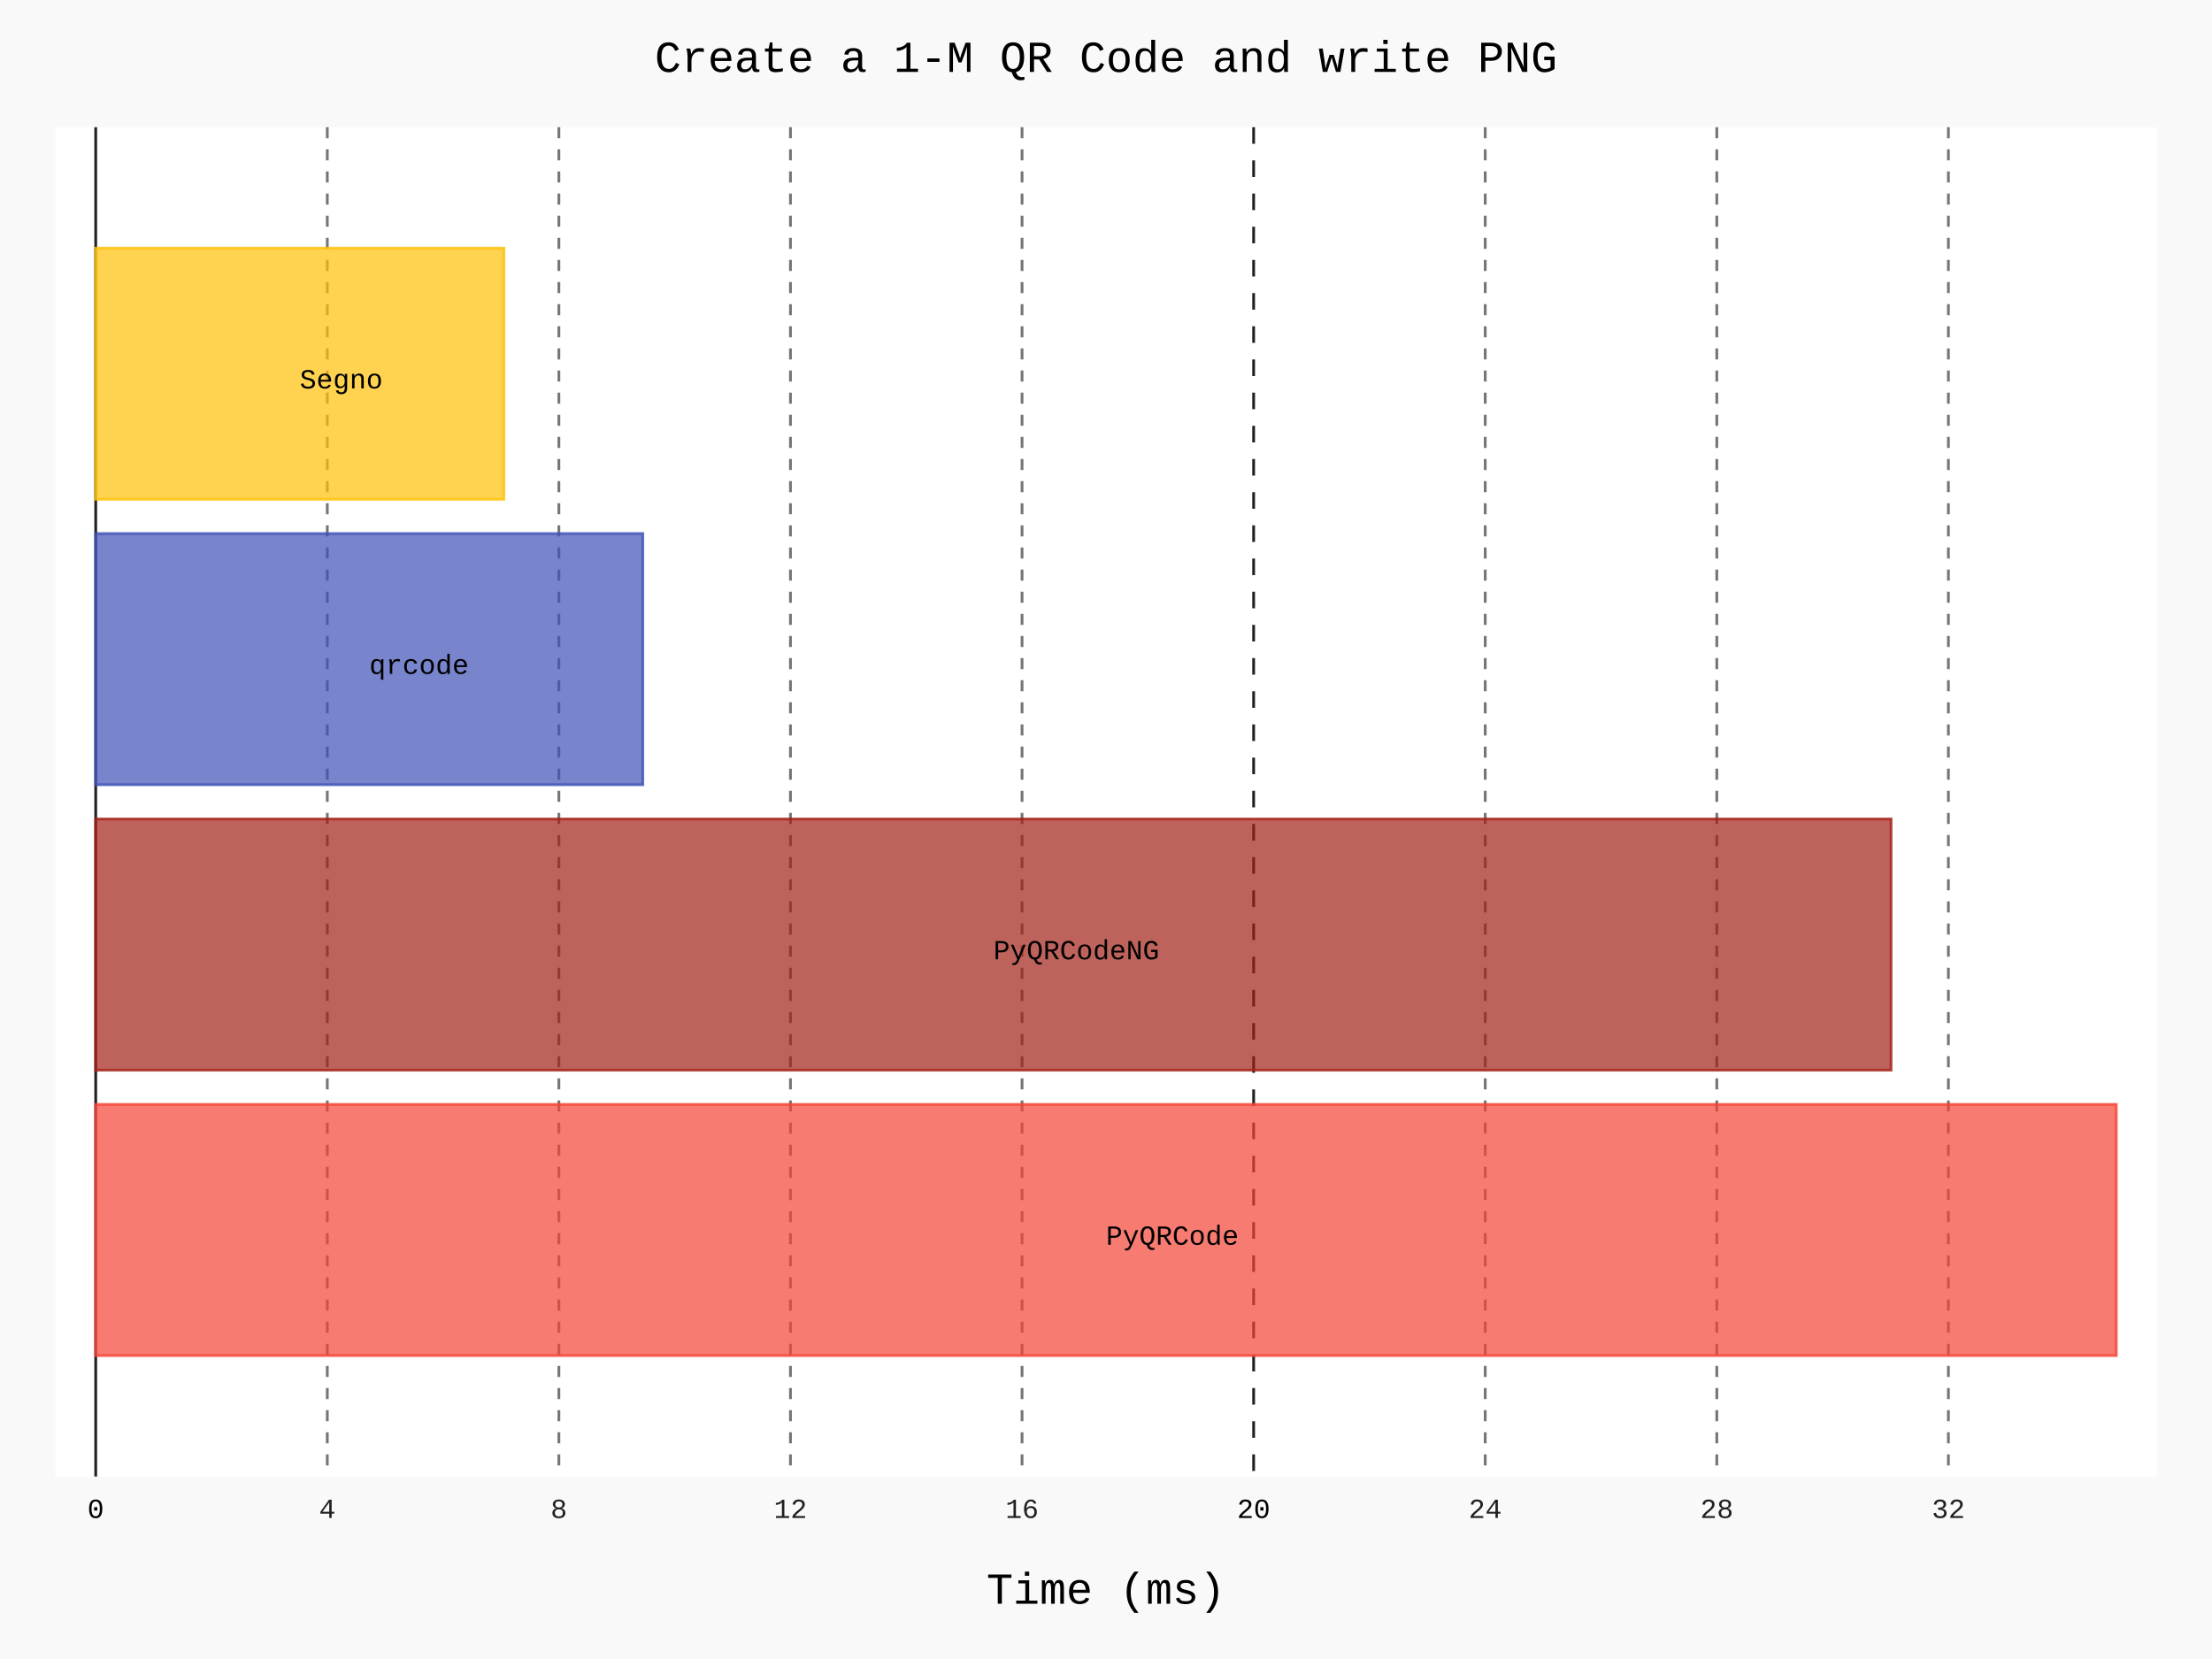
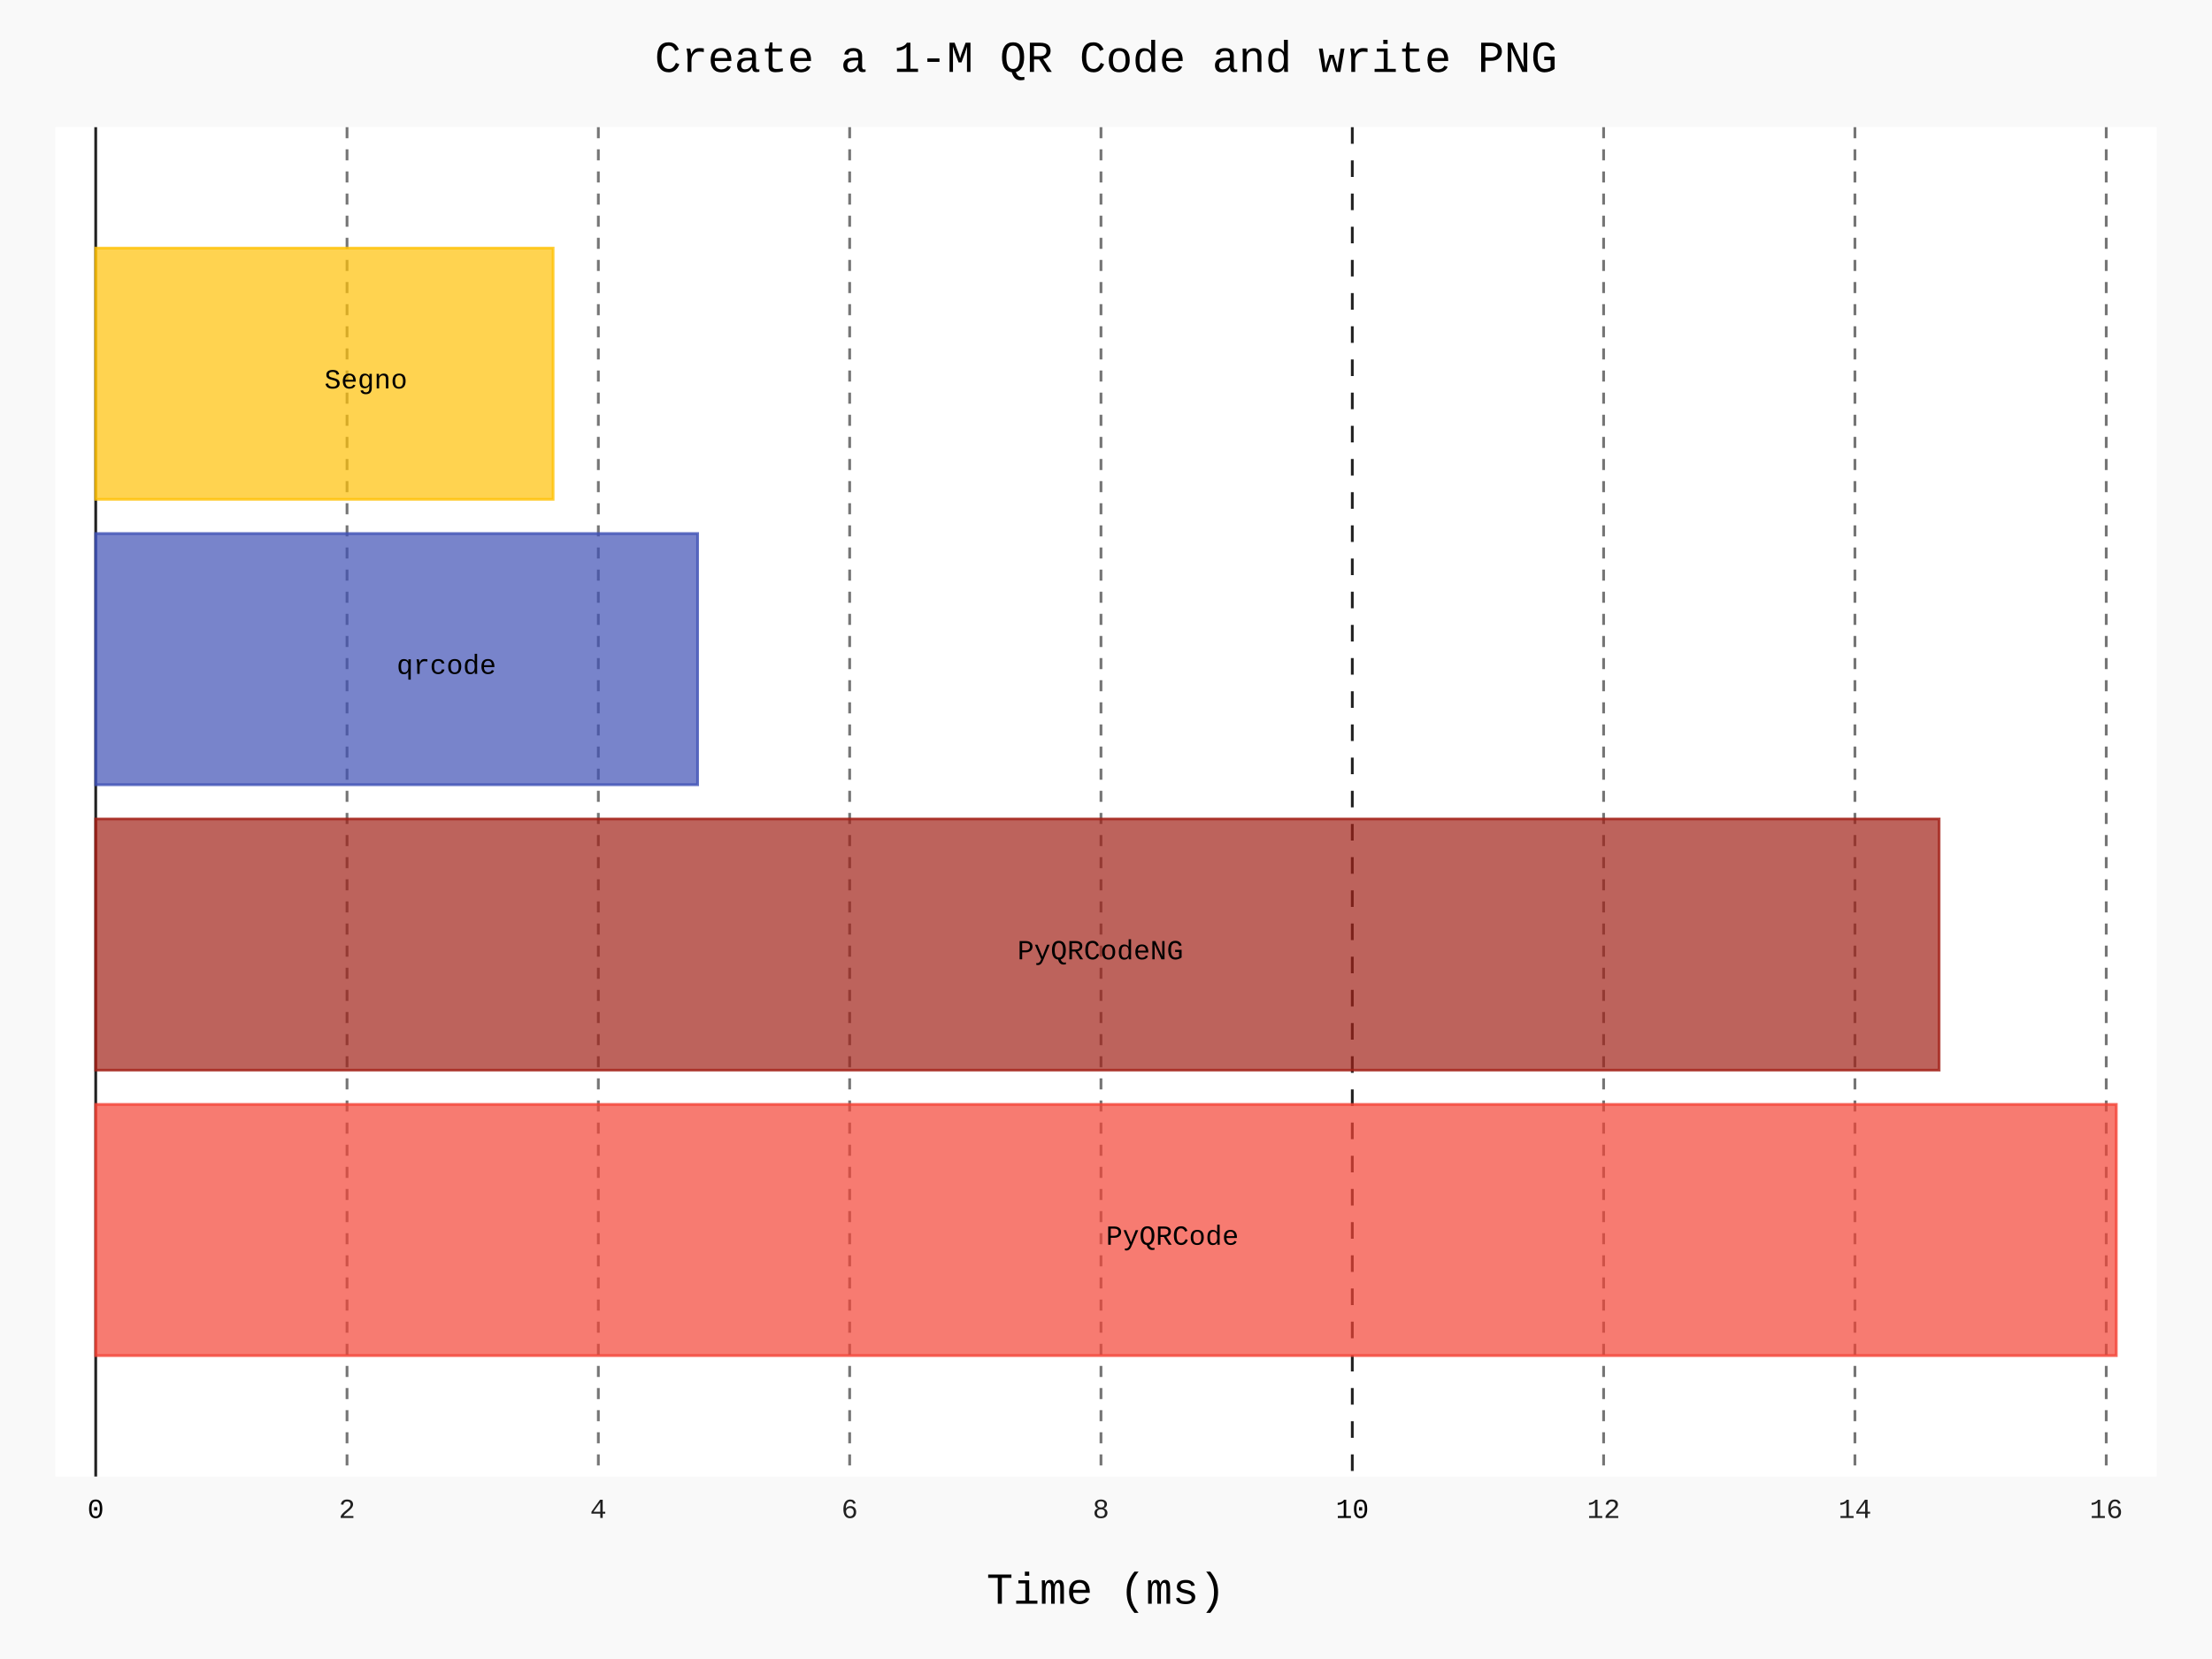
- <svg xmlns="http://www.w3.org/2000/svg" class="pygal-chart" id="chart-643f5a5a-2647-4dcf-aa1b-610400509348" viewBox="0 0 800 600">
+ <svg xmlns="http://www.w3.org/2000/svg" class="pygal-chart" id="chart-f22e7002-ce72-45ec-9974-f33712e98e97" viewBox="0 0 800 600">
  <defs>
-     <style type="text/css">#chart-643f5a5a-2647-4dcf-aa1b-610400509348{-webkit-user-select:none;-webkit-font-smoothing:antialiased;font-family:Consolas,"Liberation Mono",Menlo,Courier,monospace}#chart-643f5a5a-2647-4dcf-aa1b-610400509348 .title{font-family:Consolas,"Liberation Mono",Menlo,Courier,monospace;font-size:16px}#chart-643f5a5a-2647-4dcf-aa1b-610400509348 .legends .legend text{font-family:Consolas,"Liberation Mono",Menlo,Courier,monospace;font-size:14px}#chart-643f5a5a-2647-4dcf-aa1b-610400509348 .axis text{font-family:Consolas,"Liberation Mono",Menlo,Courier,monospace;font-size:10px}#chart-643f5a5a-2647-4dcf-aa1b-610400509348 .axis text.major{font-family:Consolas,"Liberation Mono",Menlo,Courier,monospace;font-size:10px}#chart-643f5a5a-2647-4dcf-aa1b-610400509348 .text-overlay text.value{font-family:Consolas,"Liberation Mono",Menlo,Courier,monospace;font-size:16px}#chart-643f5a5a-2647-4dcf-aa1b-610400509348 .text-overlay text.label{font-family:Consolas,"Liberation Mono",Menlo,Courier,monospace;font-size:10px}#chart-643f5a5a-2647-4dcf-aa1b-610400509348 .tooltip{font-family:Consolas,"Liberation Mono",Menlo,Courier,monospace;font-size:14px}#chart-643f5a5a-2647-4dcf-aa1b-610400509348 text.no_data{font-family:Consolas,"Liberation Mono",Menlo,Courier,monospace;font-size:64px}
- #chart-643f5a5a-2647-4dcf-aa1b-610400509348{background-color:rgba(249,249,249,1)}#chart-643f5a5a-2647-4dcf-aa1b-610400509348 path,#chart-643f5a5a-2647-4dcf-aa1b-610400509348 line,#chart-643f5a5a-2647-4dcf-aa1b-610400509348 rect,#chart-643f5a5a-2647-4dcf-aa1b-610400509348 circle{-webkit-transition:150ms;-moz-transition:150ms;transition:150ms}#chart-643f5a5a-2647-4dcf-aa1b-610400509348 .graph &gt; .background{fill:rgba(249,249,249,1)}#chart-643f5a5a-2647-4dcf-aa1b-610400509348 .plot &gt; .background{fill:rgba(255,255,255,1)}#chart-643f5a5a-2647-4dcf-aa1b-610400509348 .graph{fill:rgba(0,0,0,.87)}#chart-643f5a5a-2647-4dcf-aa1b-610400509348 text.no_data{fill:rgba(0,0,0,1)}#chart-643f5a5a-2647-4dcf-aa1b-610400509348 .title{fill:rgba(0,0,0,1)}#chart-643f5a5a-2647-4dcf-aa1b-610400509348 .legends .legend text{fill:rgba(0,0,0,.87)}#chart-643f5a5a-2647-4dcf-aa1b-610400509348 .legends .legend:hover text{fill:rgba(0,0,0,1)}#chart-643f5a5a-2647-4dcf-aa1b-610400509348 .axis .line{stroke:rgba(0,0,0,1)}#chart-643f5a5a-2647-4dcf-aa1b-610400509348 .axis .guide.line{stroke:rgba(0,0,0,.54)}#chart-643f5a5a-2647-4dcf-aa1b-610400509348 .axis .major.line{stroke:rgba(0,0,0,.87)}#chart-643f5a5a-2647-4dcf-aa1b-610400509348 .axis text.major{fill:rgba(0,0,0,1)}#chart-643f5a5a-2647-4dcf-aa1b-610400509348 .axis.y .guides:hover .guide.line,#chart-643f5a5a-2647-4dcf-aa1b-610400509348 .line-graph .axis.x .guides:hover .guide.line,#chart-643f5a5a-2647-4dcf-aa1b-610400509348 .stackedline-graph .axis.x .guides:hover .guide.line,#chart-643f5a5a-2647-4dcf-aa1b-610400509348 .xy-graph .axis.x .guides:hover .guide.line{stroke:rgba(0,0,0,1)}#chart-643f5a5a-2647-4dcf-aa1b-610400509348 .axis .guides:hover text{fill:rgba(0,0,0,1)}#chart-643f5a5a-2647-4dcf-aa1b-610400509348 .reactive{fill-opacity:.7;stroke-opacity:.8}#chart-643f5a5a-2647-4dcf-aa1b-610400509348 .ci{stroke:rgba(0,0,0,.87)}#chart-643f5a5a-2647-4dcf-aa1b-610400509348 .reactive.active,#chart-643f5a5a-2647-4dcf-aa1b-610400509348 .active .reactive{fill-opacity:.8;stroke-opacity:.9;stroke-width:4}#chart-643f5a5a-2647-4dcf-aa1b-610400509348 .ci .reactive.active{stroke-width:1.5}#chart-643f5a5a-2647-4dcf-aa1b-610400509348 .series text{fill:rgba(0,0,0,1)}#chart-643f5a5a-2647-4dcf-aa1b-610400509348 .tooltip rect{fill:rgba(255,255,255,1);stroke:rgba(0,0,0,1);-webkit-transition:opacity 150ms;-moz-transition:opacity 150ms;transition:opacity 150ms}#chart-643f5a5a-2647-4dcf-aa1b-610400509348 .tooltip .label{fill:rgba(0,0,0,.87)}#chart-643f5a5a-2647-4dcf-aa1b-610400509348 .tooltip .label{fill:rgba(0,0,0,.87)}#chart-643f5a5a-2647-4dcf-aa1b-610400509348 .tooltip .legend{font-size:.8em;fill:rgba(0,0,0,.54)}#chart-643f5a5a-2647-4dcf-aa1b-610400509348 .tooltip .x_label{font-size:.6em;fill:rgba(0,0,0,1)}#chart-643f5a5a-2647-4dcf-aa1b-610400509348 .tooltip .xlink{font-size:.5em;text-decoration:underline}#chart-643f5a5a-2647-4dcf-aa1b-610400509348 .tooltip .value{font-size:1.5em}#chart-643f5a5a-2647-4dcf-aa1b-610400509348 .bound{font-size:.5em}#chart-643f5a5a-2647-4dcf-aa1b-610400509348 .max-value{font-size:.75em;fill:rgba(0,0,0,.54)}#chart-643f5a5a-2647-4dcf-aa1b-610400509348 .map-element{fill:rgba(255,255,255,1);stroke:rgba(0,0,0,.54) !important}#chart-643f5a5a-2647-4dcf-aa1b-610400509348 .map-element .reactive{fill-opacity:inherit;stroke-opacity:inherit}#chart-643f5a5a-2647-4dcf-aa1b-610400509348 .color-0,#chart-643f5a5a-2647-4dcf-aa1b-610400509348 .color-0 a:visited{stroke:#F44336;fill:#F44336}#chart-643f5a5a-2647-4dcf-aa1b-610400509348 .color-1,#chart-643f5a5a-2647-4dcf-aa1b-610400509348 .color-1 a:visited{stroke:#3F51B5;fill:#3F51B5}#chart-643f5a5a-2647-4dcf-aa1b-610400509348 .color-2,#chart-643f5a5a-2647-4dcf-aa1b-610400509348 .color-2 a:visited{stroke:#009688;fill:#009688}#chart-643f5a5a-2647-4dcf-aa1b-610400509348 .color-3,#chart-643f5a5a-2647-4dcf-aa1b-610400509348 .color-3 a:visited{stroke:#FFC107;fill:#FFC107}#chart-643f5a5a-2647-4dcf-aa1b-610400509348 .text-overlay .color-0 text{fill:black}#chart-643f5a5a-2647-4dcf-aa1b-610400509348 .text-overlay .color-1 text{fill:black}#chart-643f5a5a-2647-4dcf-aa1b-610400509348 .text-overlay .color-2 text{fill:black}#chart-643f5a5a-2647-4dcf-aa1b-610400509348 .text-overlay .color-3 text{fill:black}
- #chart-643f5a5a-2647-4dcf-aa1b-610400509348 text.no_data{text-anchor:middle}#chart-643f5a5a-2647-4dcf-aa1b-610400509348 .guide.line{fill:none}#chart-643f5a5a-2647-4dcf-aa1b-610400509348 .centered{text-anchor:middle}#chart-643f5a5a-2647-4dcf-aa1b-610400509348 .title{text-anchor:middle}#chart-643f5a5a-2647-4dcf-aa1b-610400509348 .legends .legend text{fill-opacity:1}#chart-643f5a5a-2647-4dcf-aa1b-610400509348 .axis.x text{text-anchor:middle}#chart-643f5a5a-2647-4dcf-aa1b-610400509348 .axis.x:not(.web) text[transform]{text-anchor:start}#chart-643f5a5a-2647-4dcf-aa1b-610400509348 .axis.x:not(.web) text[transform].backwards{text-anchor:end}#chart-643f5a5a-2647-4dcf-aa1b-610400509348 .axis.y text{text-anchor:end}#chart-643f5a5a-2647-4dcf-aa1b-610400509348 .axis.y text[transform].backwards{text-anchor:start}#chart-643f5a5a-2647-4dcf-aa1b-610400509348 .axis.y2 text{text-anchor:start}#chart-643f5a5a-2647-4dcf-aa1b-610400509348 .axis.y2 text[transform].backwards{text-anchor:end}#chart-643f5a5a-2647-4dcf-aa1b-610400509348 .axis .guide.line{stroke-dasharray:4,4}#chart-643f5a5a-2647-4dcf-aa1b-610400509348 .axis .major.guide.line{stroke-dasharray:6,6}#chart-643f5a5a-2647-4dcf-aa1b-610400509348 .horizontal .axis.y .guide.line,#chart-643f5a5a-2647-4dcf-aa1b-610400509348 .horizontal .axis.y2 .guide.line,#chart-643f5a5a-2647-4dcf-aa1b-610400509348 .vertical .axis.x .guide.line{opacity:0}#chart-643f5a5a-2647-4dcf-aa1b-610400509348 .horizontal .axis.always_show .guide.line,#chart-643f5a5a-2647-4dcf-aa1b-610400509348 .vertical .axis.always_show .guide.line{opacity:1 !important}#chart-643f5a5a-2647-4dcf-aa1b-610400509348 .axis.y .guides:hover .guide.line,#chart-643f5a5a-2647-4dcf-aa1b-610400509348 .axis.y2 .guides:hover .guide.line,#chart-643f5a5a-2647-4dcf-aa1b-610400509348 .axis.x .guides:hover .guide.line{opacity:1}#chart-643f5a5a-2647-4dcf-aa1b-610400509348 .axis .guides:hover text{opacity:1}#chart-643f5a5a-2647-4dcf-aa1b-610400509348 .nofill{fill:none}#chart-643f5a5a-2647-4dcf-aa1b-610400509348 .subtle-fill{fill-opacity:.2}#chart-643f5a5a-2647-4dcf-aa1b-610400509348 .dot{stroke-width:1px;fill-opacity:1}#chart-643f5a5a-2647-4dcf-aa1b-610400509348 .dot.active{stroke-width:5px}#chart-643f5a5a-2647-4dcf-aa1b-610400509348 .dot.negative{fill:transparent}#chart-643f5a5a-2647-4dcf-aa1b-610400509348 text,#chart-643f5a5a-2647-4dcf-aa1b-610400509348 tspan{stroke:none !important}#chart-643f5a5a-2647-4dcf-aa1b-610400509348 .series text.active{opacity:1}#chart-643f5a5a-2647-4dcf-aa1b-610400509348 .tooltip rect{fill-opacity:.95;stroke-width:.5}#chart-643f5a5a-2647-4dcf-aa1b-610400509348 .tooltip text{fill-opacity:1}#chart-643f5a5a-2647-4dcf-aa1b-610400509348 .showable{visibility:hidden}#chart-643f5a5a-2647-4dcf-aa1b-610400509348 .showable.shown{visibility:visible}#chart-643f5a5a-2647-4dcf-aa1b-610400509348 .gauge-background{fill:rgba(229,229,229,1);stroke:none}#chart-643f5a5a-2647-4dcf-aa1b-610400509348 .bg-lines{stroke:rgba(249,249,249,1);stroke-width:2px}</style>
+     <style type="text/css">#chart-f22e7002-ce72-45ec-9974-f33712e98e97{-webkit-user-select:none;-webkit-font-smoothing:antialiased;font-family:Consolas,"Liberation Mono",Menlo,Courier,monospace}#chart-f22e7002-ce72-45ec-9974-f33712e98e97 .title{font-family:Consolas,"Liberation Mono",Menlo,Courier,monospace;font-size:16px}#chart-f22e7002-ce72-45ec-9974-f33712e98e97 .legends .legend text{font-family:Consolas,"Liberation Mono",Menlo,Courier,monospace;font-size:14px}#chart-f22e7002-ce72-45ec-9974-f33712e98e97 .axis text{font-family:Consolas,"Liberation Mono",Menlo,Courier,monospace;font-size:10px}#chart-f22e7002-ce72-45ec-9974-f33712e98e97 .axis text.major{font-family:Consolas,"Liberation Mono",Menlo,Courier,monospace;font-size:10px}#chart-f22e7002-ce72-45ec-9974-f33712e98e97 .text-overlay text.value{font-family:Consolas,"Liberation Mono",Menlo,Courier,monospace;font-size:16px}#chart-f22e7002-ce72-45ec-9974-f33712e98e97 .text-overlay text.label{font-family:Consolas,"Liberation Mono",Menlo,Courier,monospace;font-size:10px}#chart-f22e7002-ce72-45ec-9974-f33712e98e97 .tooltip{font-family:Consolas,"Liberation Mono",Menlo,Courier,monospace;font-size:14px}#chart-f22e7002-ce72-45ec-9974-f33712e98e97 text.no_data{font-family:Consolas,"Liberation Mono",Menlo,Courier,monospace;font-size:64px}
+ #chart-f22e7002-ce72-45ec-9974-f33712e98e97{background-color:rgba(249,249,249,1)}#chart-f22e7002-ce72-45ec-9974-f33712e98e97 path,#chart-f22e7002-ce72-45ec-9974-f33712e98e97 line,#chart-f22e7002-ce72-45ec-9974-f33712e98e97 rect,#chart-f22e7002-ce72-45ec-9974-f33712e98e97 circle{-webkit-transition:150ms;-moz-transition:150ms;transition:150ms}#chart-f22e7002-ce72-45ec-9974-f33712e98e97 .graph &gt; .background{fill:rgba(249,249,249,1)}#chart-f22e7002-ce72-45ec-9974-f33712e98e97 .plot &gt; .background{fill:rgba(255,255,255,1)}#chart-f22e7002-ce72-45ec-9974-f33712e98e97 .graph{fill:rgba(0,0,0,.87)}#chart-f22e7002-ce72-45ec-9974-f33712e98e97 text.no_data{fill:rgba(0,0,0,1)}#chart-f22e7002-ce72-45ec-9974-f33712e98e97 .title{fill:rgba(0,0,0,1)}#chart-f22e7002-ce72-45ec-9974-f33712e98e97 .legends .legend text{fill:rgba(0,0,0,.87)}#chart-f22e7002-ce72-45ec-9974-f33712e98e97 .legends .legend:hover text{fill:rgba(0,0,0,1)}#chart-f22e7002-ce72-45ec-9974-f33712e98e97 .axis .line{stroke:rgba(0,0,0,1)}#chart-f22e7002-ce72-45ec-9974-f33712e98e97 .axis .guide.line{stroke:rgba(0,0,0,.54)}#chart-f22e7002-ce72-45ec-9974-f33712e98e97 .axis .major.line{stroke:rgba(0,0,0,.87)}#chart-f22e7002-ce72-45ec-9974-f33712e98e97 .axis text.major{fill:rgba(0,0,0,1)}#chart-f22e7002-ce72-45ec-9974-f33712e98e97 .axis.y .guides:hover .guide.line,#chart-f22e7002-ce72-45ec-9974-f33712e98e97 .line-graph .axis.x .guides:hover .guide.line,#chart-f22e7002-ce72-45ec-9974-f33712e98e97 .stackedline-graph .axis.x .guides:hover .guide.line,#chart-f22e7002-ce72-45ec-9974-f33712e98e97 .xy-graph .axis.x .guides:hover .guide.line{stroke:rgba(0,0,0,1)}#chart-f22e7002-ce72-45ec-9974-f33712e98e97 .axis .guides:hover text{fill:rgba(0,0,0,1)}#chart-f22e7002-ce72-45ec-9974-f33712e98e97 .reactive{fill-opacity:.7;stroke-opacity:.8}#chart-f22e7002-ce72-45ec-9974-f33712e98e97 .ci{stroke:rgba(0,0,0,.87)}#chart-f22e7002-ce72-45ec-9974-f33712e98e97 .reactive.active,#chart-f22e7002-ce72-45ec-9974-f33712e98e97 .active .reactive{fill-opacity:.8;stroke-opacity:.9;stroke-width:4}#chart-f22e7002-ce72-45ec-9974-f33712e98e97 .ci .reactive.active{stroke-width:1.5}#chart-f22e7002-ce72-45ec-9974-f33712e98e97 .series text{fill:rgba(0,0,0,1)}#chart-f22e7002-ce72-45ec-9974-f33712e98e97 .tooltip rect{fill:rgba(255,255,255,1);stroke:rgba(0,0,0,1);-webkit-transition:opacity 150ms;-moz-transition:opacity 150ms;transition:opacity 150ms}#chart-f22e7002-ce72-45ec-9974-f33712e98e97 .tooltip .label{fill:rgba(0,0,0,.87)}#chart-f22e7002-ce72-45ec-9974-f33712e98e97 .tooltip .label{fill:rgba(0,0,0,.87)}#chart-f22e7002-ce72-45ec-9974-f33712e98e97 .tooltip .legend{font-size:.8em;fill:rgba(0,0,0,.54)}#chart-f22e7002-ce72-45ec-9974-f33712e98e97 .tooltip .x_label{font-size:.6em;fill:rgba(0,0,0,1)}#chart-f22e7002-ce72-45ec-9974-f33712e98e97 .tooltip .xlink{font-size:.5em;text-decoration:underline}#chart-f22e7002-ce72-45ec-9974-f33712e98e97 .tooltip .value{font-size:1.5em}#chart-f22e7002-ce72-45ec-9974-f33712e98e97 .bound{font-size:.5em}#chart-f22e7002-ce72-45ec-9974-f33712e98e97 .max-value{font-size:.75em;fill:rgba(0,0,0,.54)}#chart-f22e7002-ce72-45ec-9974-f33712e98e97 .map-element{fill:rgba(255,255,255,1);stroke:rgba(0,0,0,.54) !important}#chart-f22e7002-ce72-45ec-9974-f33712e98e97 .map-element .reactive{fill-opacity:inherit;stroke-opacity:inherit}#chart-f22e7002-ce72-45ec-9974-f33712e98e97 .color-0,#chart-f22e7002-ce72-45ec-9974-f33712e98e97 .color-0 a:visited{stroke:#F44336;fill:#F44336}#chart-f22e7002-ce72-45ec-9974-f33712e98e97 .color-1,#chart-f22e7002-ce72-45ec-9974-f33712e98e97 .color-1 a:visited{stroke:#3F51B5;fill:#3F51B5}#chart-f22e7002-ce72-45ec-9974-f33712e98e97 .color-2,#chart-f22e7002-ce72-45ec-9974-f33712e98e97 .color-2 a:visited{stroke:#009688;fill:#009688}#chart-f22e7002-ce72-45ec-9974-f33712e98e97 .color-3,#chart-f22e7002-ce72-45ec-9974-f33712e98e97 .color-3 a:visited{stroke:#FFC107;fill:#FFC107}#chart-f22e7002-ce72-45ec-9974-f33712e98e97 .text-overlay .color-0 text{fill:black}#chart-f22e7002-ce72-45ec-9974-f33712e98e97 .text-overlay .color-1 text{fill:black}#chart-f22e7002-ce72-45ec-9974-f33712e98e97 .text-overlay .color-2 text{fill:black}#chart-f22e7002-ce72-45ec-9974-f33712e98e97 .text-overlay .color-3 text{fill:black}
+ #chart-f22e7002-ce72-45ec-9974-f33712e98e97 text.no_data{text-anchor:middle}#chart-f22e7002-ce72-45ec-9974-f33712e98e97 .guide.line{fill:none}#chart-f22e7002-ce72-45ec-9974-f33712e98e97 .centered{text-anchor:middle}#chart-f22e7002-ce72-45ec-9974-f33712e98e97 .title{text-anchor:middle}#chart-f22e7002-ce72-45ec-9974-f33712e98e97 .legends .legend text{fill-opacity:1}#chart-f22e7002-ce72-45ec-9974-f33712e98e97 .axis.x text{text-anchor:middle}#chart-f22e7002-ce72-45ec-9974-f33712e98e97 .axis.x:not(.web) text[transform]{text-anchor:start}#chart-f22e7002-ce72-45ec-9974-f33712e98e97 .axis.x:not(.web) text[transform].backwards{text-anchor:end}#chart-f22e7002-ce72-45ec-9974-f33712e98e97 .axis.y text{text-anchor:end}#chart-f22e7002-ce72-45ec-9974-f33712e98e97 .axis.y text[transform].backwards{text-anchor:start}#chart-f22e7002-ce72-45ec-9974-f33712e98e97 .axis.y2 text{text-anchor:start}#chart-f22e7002-ce72-45ec-9974-f33712e98e97 .axis.y2 text[transform].backwards{text-anchor:end}#chart-f22e7002-ce72-45ec-9974-f33712e98e97 .axis .guide.line{stroke-dasharray:4,4}#chart-f22e7002-ce72-45ec-9974-f33712e98e97 .axis .major.guide.line{stroke-dasharray:6,6}#chart-f22e7002-ce72-45ec-9974-f33712e98e97 .horizontal .axis.y .guide.line,#chart-f22e7002-ce72-45ec-9974-f33712e98e97 .horizontal .axis.y2 .guide.line,#chart-f22e7002-ce72-45ec-9974-f33712e98e97 .vertical .axis.x .guide.line{opacity:0}#chart-f22e7002-ce72-45ec-9974-f33712e98e97 .horizontal .axis.always_show .guide.line,#chart-f22e7002-ce72-45ec-9974-f33712e98e97 .vertical .axis.always_show .guide.line{opacity:1 !important}#chart-f22e7002-ce72-45ec-9974-f33712e98e97 .axis.y .guides:hover .guide.line,#chart-f22e7002-ce72-45ec-9974-f33712e98e97 .axis.y2 .guides:hover .guide.line,#chart-f22e7002-ce72-45ec-9974-f33712e98e97 .axis.x .guides:hover .guide.line{opacity:1}#chart-f22e7002-ce72-45ec-9974-f33712e98e97 .axis .guides:hover text{opacity:1}#chart-f22e7002-ce72-45ec-9974-f33712e98e97 .nofill{fill:none}#chart-f22e7002-ce72-45ec-9974-f33712e98e97 .subtle-fill{fill-opacity:.2}#chart-f22e7002-ce72-45ec-9974-f33712e98e97 .dot{stroke-width:1px;fill-opacity:1}#chart-f22e7002-ce72-45ec-9974-f33712e98e97 .dot.active{stroke-width:5px}#chart-f22e7002-ce72-45ec-9974-f33712e98e97 .dot.negative{fill:transparent}#chart-f22e7002-ce72-45ec-9974-f33712e98e97 text,#chart-f22e7002-ce72-45ec-9974-f33712e98e97 tspan{stroke:none !important}#chart-f22e7002-ce72-45ec-9974-f33712e98e97 .series text.active{opacity:1}#chart-f22e7002-ce72-45ec-9974-f33712e98e97 .tooltip rect{fill-opacity:.95;stroke-width:.5}#chart-f22e7002-ce72-45ec-9974-f33712e98e97 .tooltip text{fill-opacity:1}#chart-f22e7002-ce72-45ec-9974-f33712e98e97 .showable{visibility:hidden}#chart-f22e7002-ce72-45ec-9974-f33712e98e97 .showable.shown{visibility:visible}#chart-f22e7002-ce72-45ec-9974-f33712e98e97 .gauge-background{fill:rgba(229,229,229,1);stroke:none}#chart-f22e7002-ce72-45ec-9974-f33712e98e97 .bg-lines{stroke:rgba(249,249,249,1);stroke-width:2px}</style>
  </defs>
  <g class="graph horizontalbar-graph horizontal">
    <rect class="background" height="600" width="800" x="0" y="0" />
    <g class="plot" transform="translate(20, 46)">
      <rect class="background" height="488" width="760" x="0" y="0" />
      <g class="axis x always_show">
        <g class="guides">
          <path class="axis major line" d="M14.615 0 v488" />
          <text class="major" x="14.615" y="503.0">0</text>
        </g>
        <g class="guides">
-           <path class="guide line" d="M98.371 0 v488" />
-           <text class="" x="98.371" y="503.0">4</text>
+           <path class="guide line" d="M105.507 0 v488" />
+           <text class="" x="105.507" y="503.0">2</text>
        </g>
        <g class="guides">
-           <path class="guide line" d="M182.127 0 v488" />
-           <text class="" x="182.127" y="503.0">8</text>
+           <path class="guide line" d="M196.399 0 v488" />
+           <text class="" x="196.399" y="503.0">4</text>
        </g>
        <g class="guides">
-           <path class="guide line" d="M265.883 0 v488" />
-           <text class="" x="265.883" y="503.0">12</text>
+           <path class="guide line" d="M287.29 0 v488" />
+           <text class="" x="287.29" y="503.0">6</text>
        </g>
        <g class="guides">
-           <path class="guide line" d="M349.639 0 v488" />
-           <text class="" x="349.639" y="503.0">16</text>
+           <path class="guide line" d="M378.182 0 v488" />
+           <text class="" x="378.182" y="503.0">8</text>
        </g>
        <g class="guides">
-           <path class="major guide line" d="M433.394 0 v488" />
-           <text class="major" x="433.394" y="503.0">20</text>
+           <path class="major guide line" d="M469.074 0 v488" />
+           <text class="major" x="469.074" y="503.0">10</text>
        </g>
        <g class="guides">
-           <path class="guide line" d="M517.15 0 v488" />
-           <text class="" x="517.15" y="503.0">24</text>
+           <path class="guide line" d="M559.966 0 v488" />
+           <text class="" x="559.966" y="503.0">12</text>
        </g>
        <g class="guides">
-           <path class="guide line" d="M600.906 0 v488" />
-           <text class="" x="600.906" y="503.0">28</text>
+           <path class="guide line" d="M650.857 0 v488" />
+           <text class="" x="650.857" y="503.0">14</text>
        </g>
        <g class="guides">
-           <path class="guide line" d="M684.662 0 v488" />
-           <text class="" x="684.662" y="503.0">32</text>
+           <path class="guide line" d="M741.749 0 v488" />
+           <text class="" x="741.749" y="503.0">16</text>
        </g>
      </g>
      <g class="series serie-3 color-3">
        <g class="bars">
          <g class="bar" style="fill: #F44336; stroke: #F44336">
            <rect class="rect reactive tooltip-trigger" height="90.843" rx="0" ry="0" width="730.769" x="14.615" y="353.425" />
          </g>
        </g>
      </g>
      <g class="series serie-2 color-2">
        <g class="bars">
          <g class="bar" style="fill: #A22118; stroke: #A22118">
-             <rect class="rect reactive tooltip-trigger" height="90.843" rx="0" ry="0" width="649.317" x="14.615" y="250.194" />
+             <rect class="rect reactive tooltip-trigger" height="90.843" rx="0" ry="0" width="666.691" x="14.615" y="250.194" />
          </g>
        </g>
      </g>
      <g class="series serie-1 color-1">
        <g class="bars">
          <g class="bar" style="fill: #3F51B5; stroke: #3F51B5">
-             <rect class="rect reactive tooltip-trigger" height="90.843" rx="0" ry="0" width="197.873" x="14.615" y="146.963" />
+             <rect class="rect reactive tooltip-trigger" height="90.843" rx="0" ry="0" width="217.686" x="14.615" y="146.963" />
          </g>
        </g>
      </g>
      <g class="series serie-0 color-0">
        <g class="bars">
          <g class="bar" style="fill: #FFC107; stroke: #FFC107">
-             <rect class="rect reactive tooltip-trigger" height="90.843" rx="0" ry="0" width="147.62" x="14.615" y="43.732" />
+             <rect class="rect reactive tooltip-trigger" height="90.843" rx="0" ry="0" width="165.423" x="14.615" y="43.732" />
          </g>
        </g>
      </g>
    </g>
    <g class="titles">
      <text class="title plot_title" x="400.0" y="26">Create a 1-M QR Code and write PNG</text>
      <text class="title" x="400.0" y="580">Time (ms)</text>
    </g>
    <g class="plot overlay" transform="translate(20, 46)">
      <g class="series serie-3 color-3" />
      <g class="series serie-2 color-2" />
      <g class="series serie-1 color-1" />
      <g class="series serie-0 color-0" />
    </g>
    <g class="plot text-overlay" transform="translate(20, 46)">
      <g class="series serie-3 color-3">
        <text class="label" x="380.0" y="404.179">PyQRCode</text>
      </g>
      <g class="series serie-2 color-2">
-         <text class="label" x="339.274" y="300.949">PyQRCodeNG</text>
+         <text class="label" x="347.961" y="300.949">PyQRCodeNG</text>
      </g>
      <g class="series serie-1 color-1">
-         <text class="label" x="113.552" y="197.718">qrcode</text>
+         <text class="label" x="123.458" y="197.718">qrcode</text>
      </g>
      <g class="series serie-0 color-0">
-         <text class="label" x="88.425" y="94.487">Segno</text>
+         <text class="label" x="97.327" y="94.487">Segno</text>
      </g>
    </g>
    <g class="plot tooltip-overlay" transform="translate(20, 46)">
      <g class="tooltip" style="opacity: 0" transform="translate(0 0)">
        <rect class="tooltip-box" height="0" rx="0" ry="0" width="0" />
        <g class="text" />
      </g>
    </g>
  </g>
</svg>
